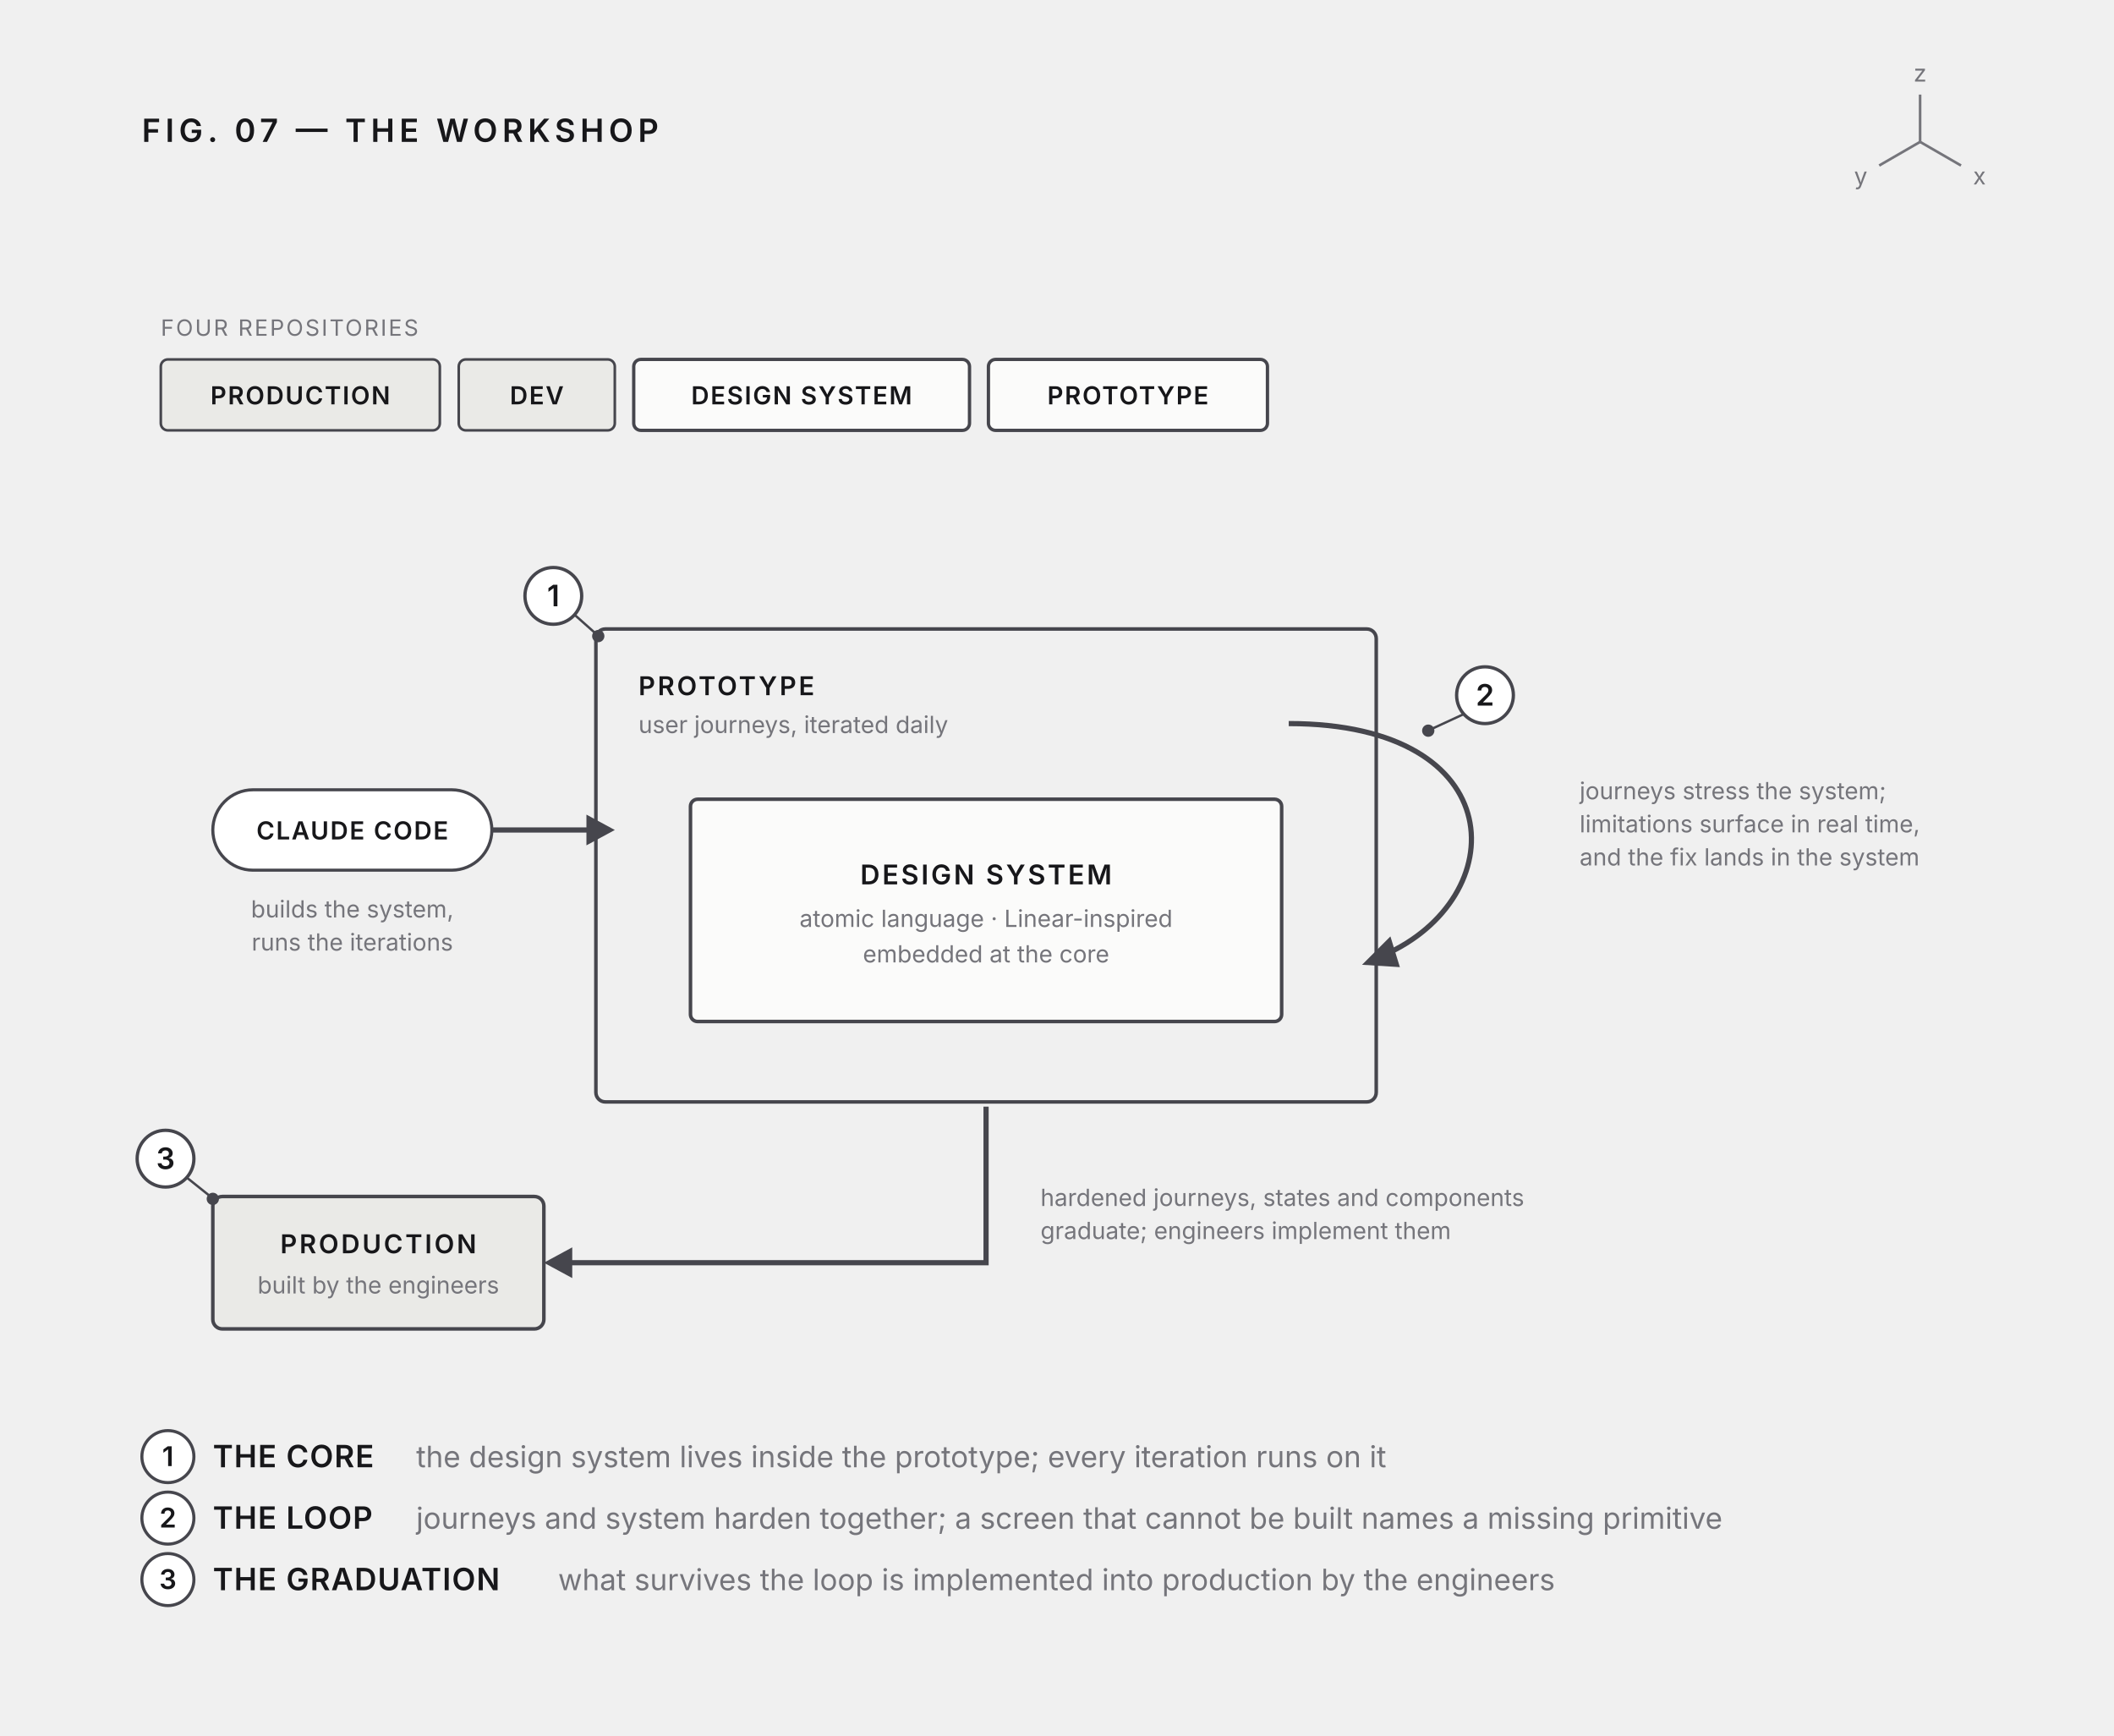
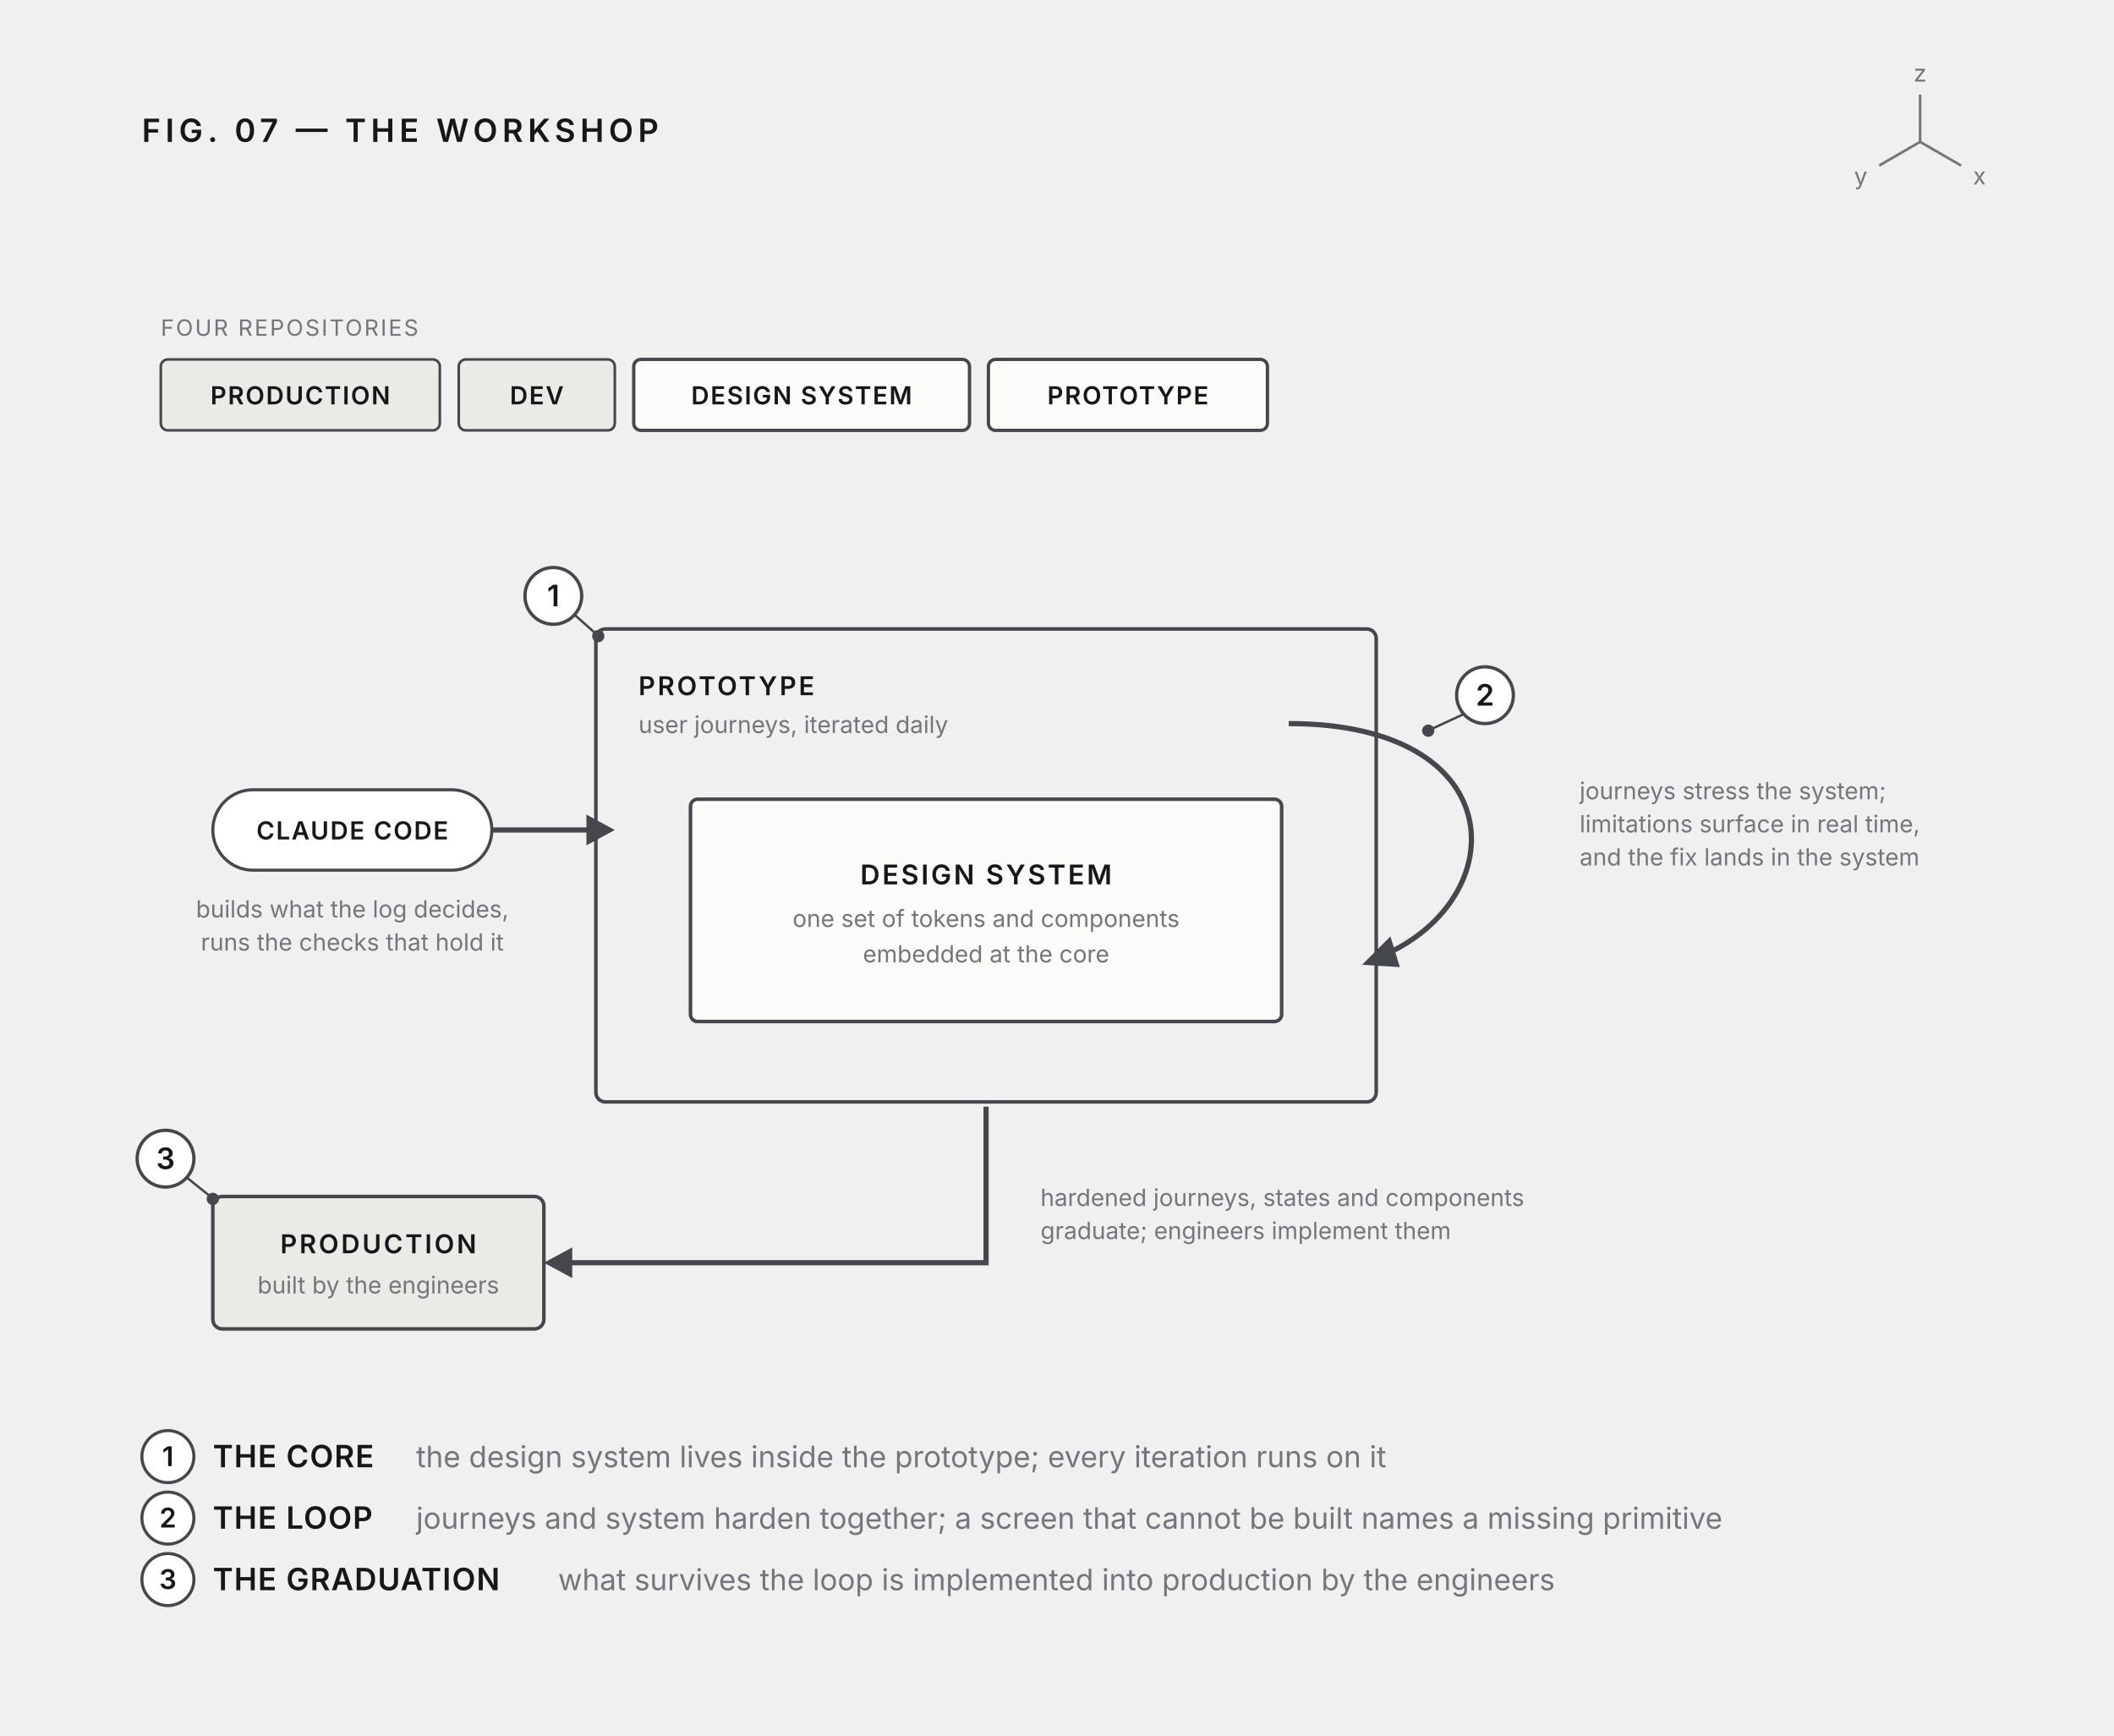
<svg xmlns="http://www.w3.org/2000/svg" viewBox="0 90 894 734" font-family="'Libre Franklin', Inter, 'Helvetica Neue', Arial, sans-serif">
  <text x="60" y="150" font-size="13.5" font-weight="600" fill="#17171a" letter-spacing="2">FIG. 07 — THE WORKSHOP</text>
  <line x1="812" y1="150" x2="829.3" y2="160" stroke="#75757b" stroke-width="1.1" />
  <text x="837.1" y="168" font-size="10" fill="#75757b" text-anchor="middle">x</text>
  <line x1="812" y1="150" x2="794.7" y2="160" stroke="#75757b" stroke-width="1.1" />
  <text x="786.9" y="168" font-size="10" fill="#75757b" text-anchor="middle">y</text>
  <line x1="812" y1="150" x2="812" y2="130" stroke="#75757b" stroke-width="1.1" />
  <text x="812" y="124.5" font-size="10" fill="#75757b" text-anchor="middle">z</text>
  <text x="68" y="232" font-size="9.5" fill="#75757b" letter-spacing=".8">FOUR REPOSITORIES</text>
  <rect x="68" y="242" width="118" height="30" rx="3" fill="#eaeae7" stroke="#46464d" stroke-width="1.1" />
  <text x="127" y="261" font-size="10.5" font-weight="600" fill="#17171a" letter-spacing=".6" text-anchor="middle">PRODUCTION</text>
  <rect x="194" y="242" width="66" height="30" rx="3" fill="#eaeae7" stroke="#46464d" stroke-width="1.1" />
  <text x="227" y="261" font-size="10.5" font-weight="600" fill="#17171a" letter-spacing=".6" text-anchor="middle">DEV</text>
  <rect x="268" y="242" width="142" height="30" rx="3" fill="#fbfbfa" stroke="#46464d" stroke-width="1.4" />
  <text x="339" y="261" font-size="10.5" font-weight="600" fill="#17171a" letter-spacing=".6" text-anchor="middle">DESIGN SYSTEM</text>
  <rect x="418" y="242" width="118" height="30" rx="3" fill="#fbfbfa" stroke="#46464d" stroke-width="1.4" />
  <text x="477" y="261" font-size="10.5" font-weight="600" fill="#17171a" letter-spacing=".6" text-anchor="middle">PROTOTYPE</text>
  <rect x="252" y="356" width="330" height="200" rx="4" fill="none" stroke="#46464d" stroke-width="1.5" />
  <text x="270" y="384" font-size="11" font-weight="600" fill="#17171a" letter-spacing="1">PROTOTYPE</text>
  <text x="270" y="400" font-size="10" fill="#75757b">user journeys, iterated daily</text>
  <rect x="292" y="428" width="250" height="94" rx="3" fill="#fbfbfa" stroke="#46464d" stroke-width="1.5" />
  <text x="417" y="464" font-size="11.5" font-weight="600" fill="#17171a" letter-spacing="1" text-anchor="middle">DESIGN SYSTEM</text>
-   <text x="417" y="482" font-size="10" fill="#75757b" text-anchor="middle">atomic language · Linear-inspired</text>
+   <text x="417" y="482" font-size="10" fill="#75757b" text-anchor="middle">one set of tokens and components</text>
  <text x="417" y="497" font-size="10" fill="#75757b" text-anchor="middle">embedded at the core</text>
  <rect x="90" y="424" width="118" height="34" rx="17" fill="#ffffff" stroke="#46464d" stroke-width="1.3" />
  <text x="149" y="445" font-size="10.5" font-weight="600" fill="#17171a" letter-spacing=".6" text-anchor="middle">CLAUDE CODE</text>
  <polyline points="208,441 250,441" fill="none" stroke="#46464d" stroke-width="2.2" />
  <polygon points="260,441 248,434.5 248,447.5" fill="#46464d" />
-   <text x="149" y="478" font-size="10" fill="#75757b" text-anchor="middle">builds the system,</text>
-   <text x="149" y="492" font-size="10" fill="#75757b" text-anchor="middle">runs the iterations</text>
+   <text x="149" y="478" font-size="10" fill="#75757b" text-anchor="middle">builds what the log decides,</text>
+   <text x="149" y="492" font-size="10" fill="#75757b" text-anchor="middle">runs the checks that hold it</text>
  <path d="M 545 396 C 640 396 640 470 585 494" fill="none" stroke="#46464d" stroke-width="2.2" />
  <polygon points="576,498 588,486 592,499" fill="#46464d" />
  <text x="668" y="428" font-size="10" fill="#75757b">journeys stress the system;</text>
  <text x="668" y="442" font-size="10" fill="#75757b">limitations surface in real time,</text>
  <text x="668" y="456" font-size="10" fill="#75757b">and the fix lands in the system</text>
  <polyline points="417,558 417,624 240,624" fill="none" stroke="#46464d" stroke-width="2.2" />
  <polygon points="230,624 242,617.5 242,630.5" fill="#46464d" />
  <rect x="90" y="596" width="140" height="56" rx="4" fill="#eaeae7" stroke="#46464d" stroke-width="1.5" />
  <text x="160" y="620" font-size="11" font-weight="600" fill="#17171a" letter-spacing="1" text-anchor="middle">PRODUCTION</text>
  <text x="160" y="637" font-size="10" fill="#75757b" text-anchor="middle">built by the engineers</text>
  <text x="440" y="600" font-size="10" fill="#75757b">hardened journeys, states and components</text>
  <text x="440" y="614" font-size="10" fill="#75757b">graduate; engineers implement them</text>
  <circle cx="234" cy="342" r="12" fill="#ffffff" stroke="#46464d" stroke-width="1.4" />
  <text x="234" y="346.4" font-size="12.5" font-weight="600" fill="#17171a" text-anchor="middle">1</text>
  <line x1="243" y1="350" x2="252" y2="358" stroke="#46464d" stroke-width="1" />
  <circle cx="253" cy="359" r="2.6" fill="#46464d" />
  <circle cx="628" cy="384" r="12" fill="#ffffff" stroke="#46464d" stroke-width="1.4" />
  <text x="628" y="388.4" font-size="12.5" font-weight="600" fill="#17171a" text-anchor="middle">2</text>
  <line x1="619" y1="392" x2="606" y2="398" stroke="#46464d" stroke-width="1" />
  <circle cx="604" cy="399" r="2.6" fill="#46464d" />
  <circle cx="70" cy="580" r="12" fill="#ffffff" stroke="#46464d" stroke-width="1.4" />
  <text x="70" y="584.4" font-size="12.5" font-weight="600" fill="#17171a" text-anchor="middle">3</text>
  <line x1="79" y1="588" x2="89" y2="596" stroke="#46464d" stroke-width="1" />
  <circle cx="90" cy="597" r="2.6" fill="#46464d" />
  <circle cx="71" cy="706" r="11" fill="#ffffff" stroke="#46464d" stroke-width="1.3" />
  <text x="71" y="710" font-size="11.5" font-weight="600" fill="#17171a" text-anchor="middle">1</text>
  <text x="90" y="710.5" font-size="13" font-weight="600" fill="#17171a" letter-spacing=".4">THE CORE</text>
  <text x="176" y="710.5" font-size="12.5" fill="#75757b">the design system lives inside the prototype; every iteration runs on it</text>
  <circle cx="71" cy="732" r="11" fill="#ffffff" stroke="#46464d" stroke-width="1.3" />
  <text x="71" y="736" font-size="11.5" font-weight="600" fill="#17171a" text-anchor="middle">2</text>
  <text x="90" y="736.5" font-size="13" font-weight="600" fill="#17171a" letter-spacing=".4">THE LOOP</text>
  <text x="176" y="736.5" font-size="12.5" fill="#75757b">journeys and system harden together; a screen that cannot be built names a missing primitive</text>
  <circle cx="71" cy="758" r="11" fill="#ffffff" stroke="#46464d" stroke-width="1.3" />
  <text x="71" y="762" font-size="11.5" font-weight="600" fill="#17171a" text-anchor="middle">3</text>
  <text x="90" y="762.5" font-size="13" font-weight="600" fill="#17171a" letter-spacing=".4">THE GRADUATION</text>
  <text x="236" y="762.5" font-size="12.5" fill="#75757b">what survives the loop is implemented into production by the engineers</text>
</svg>
